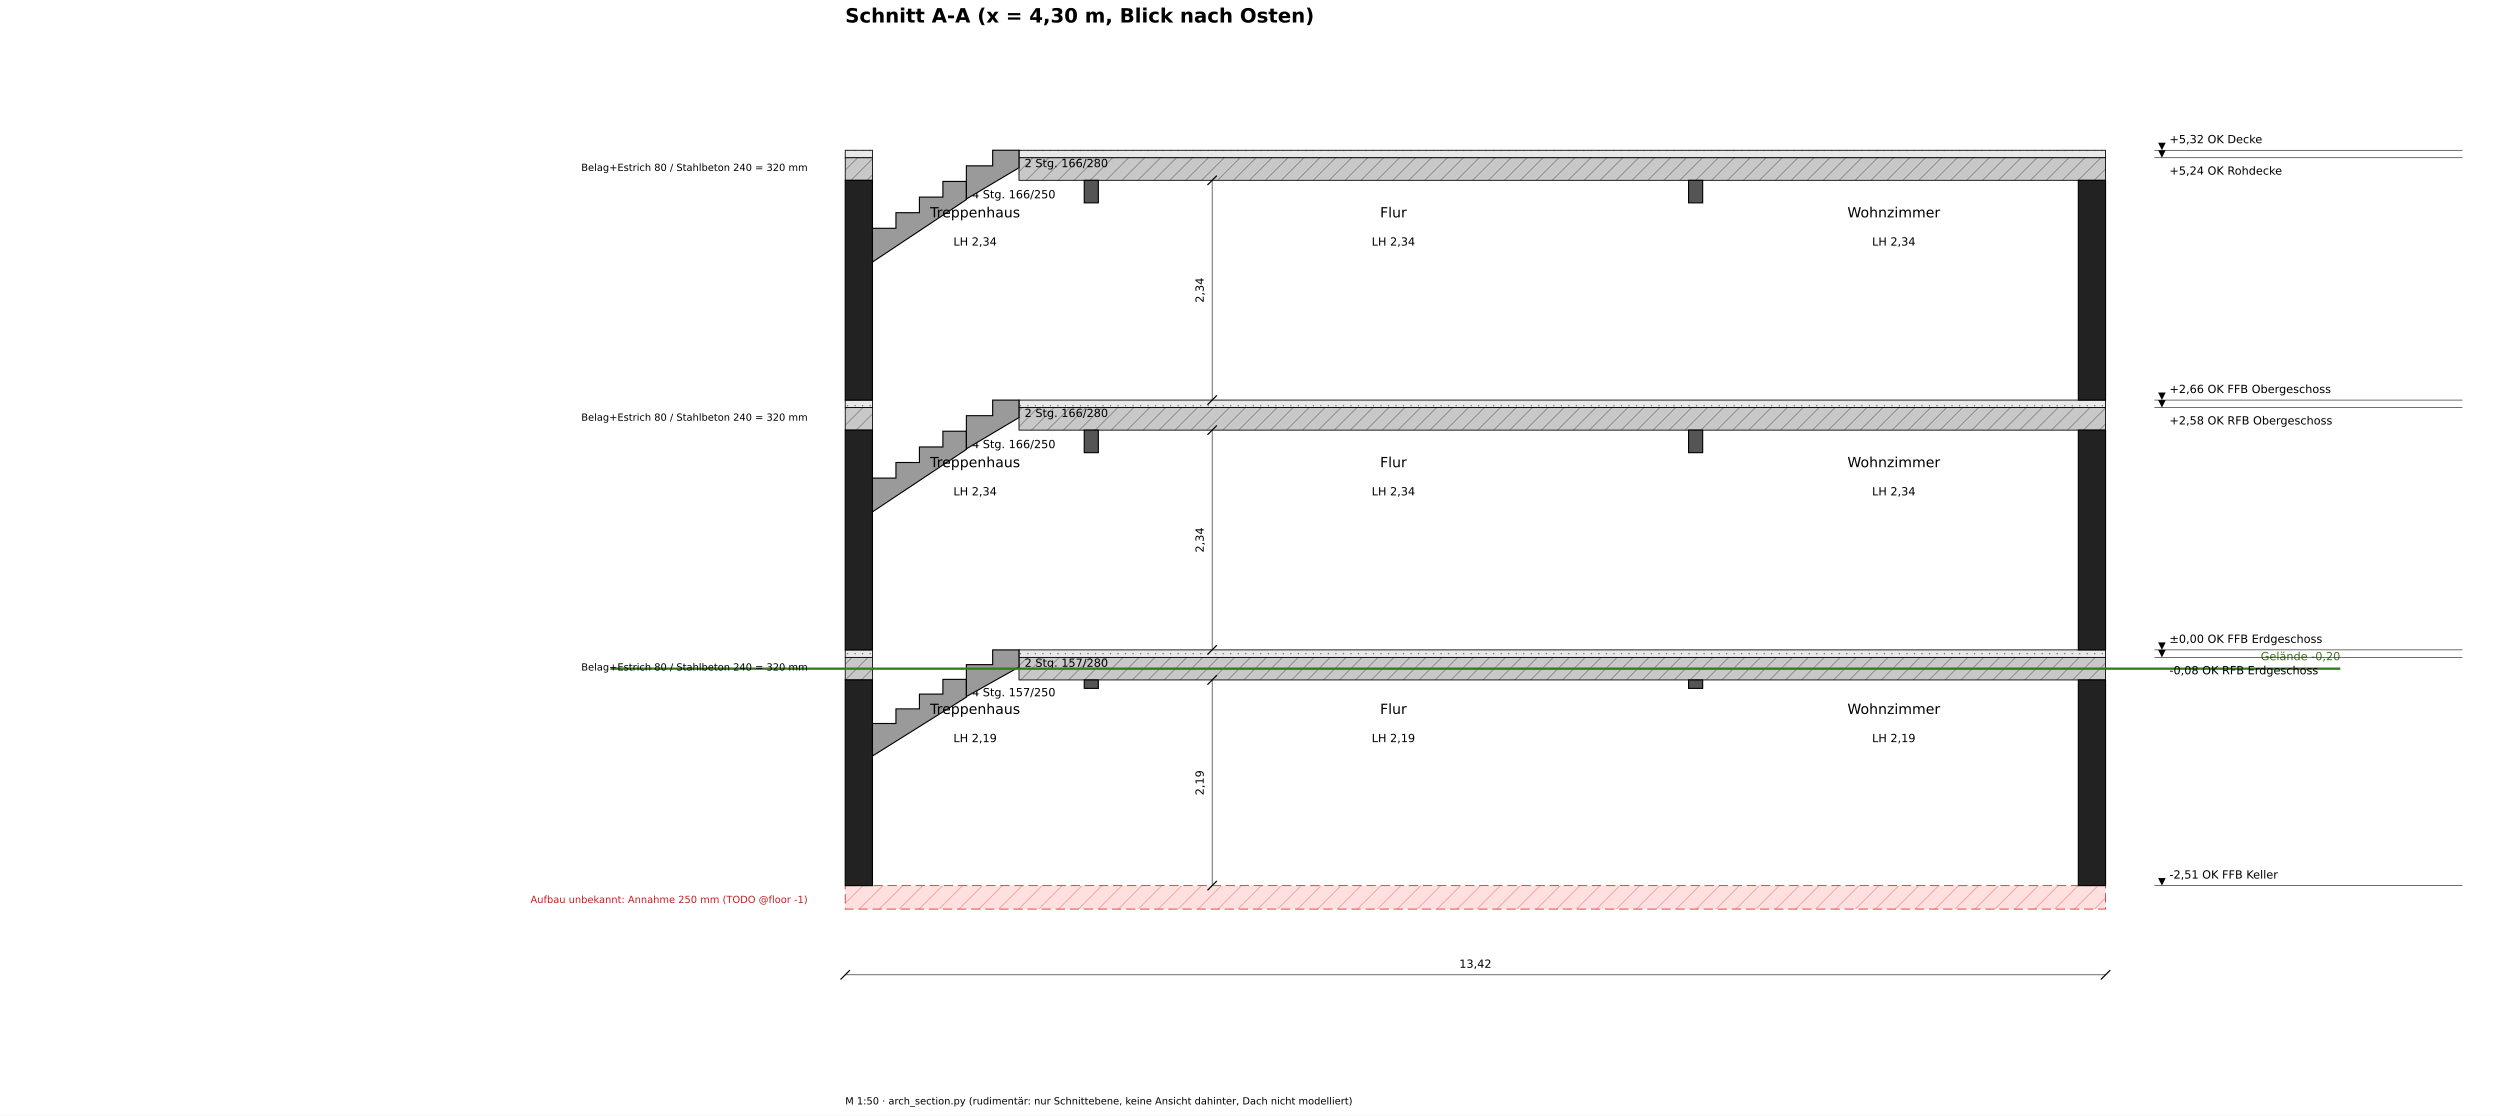
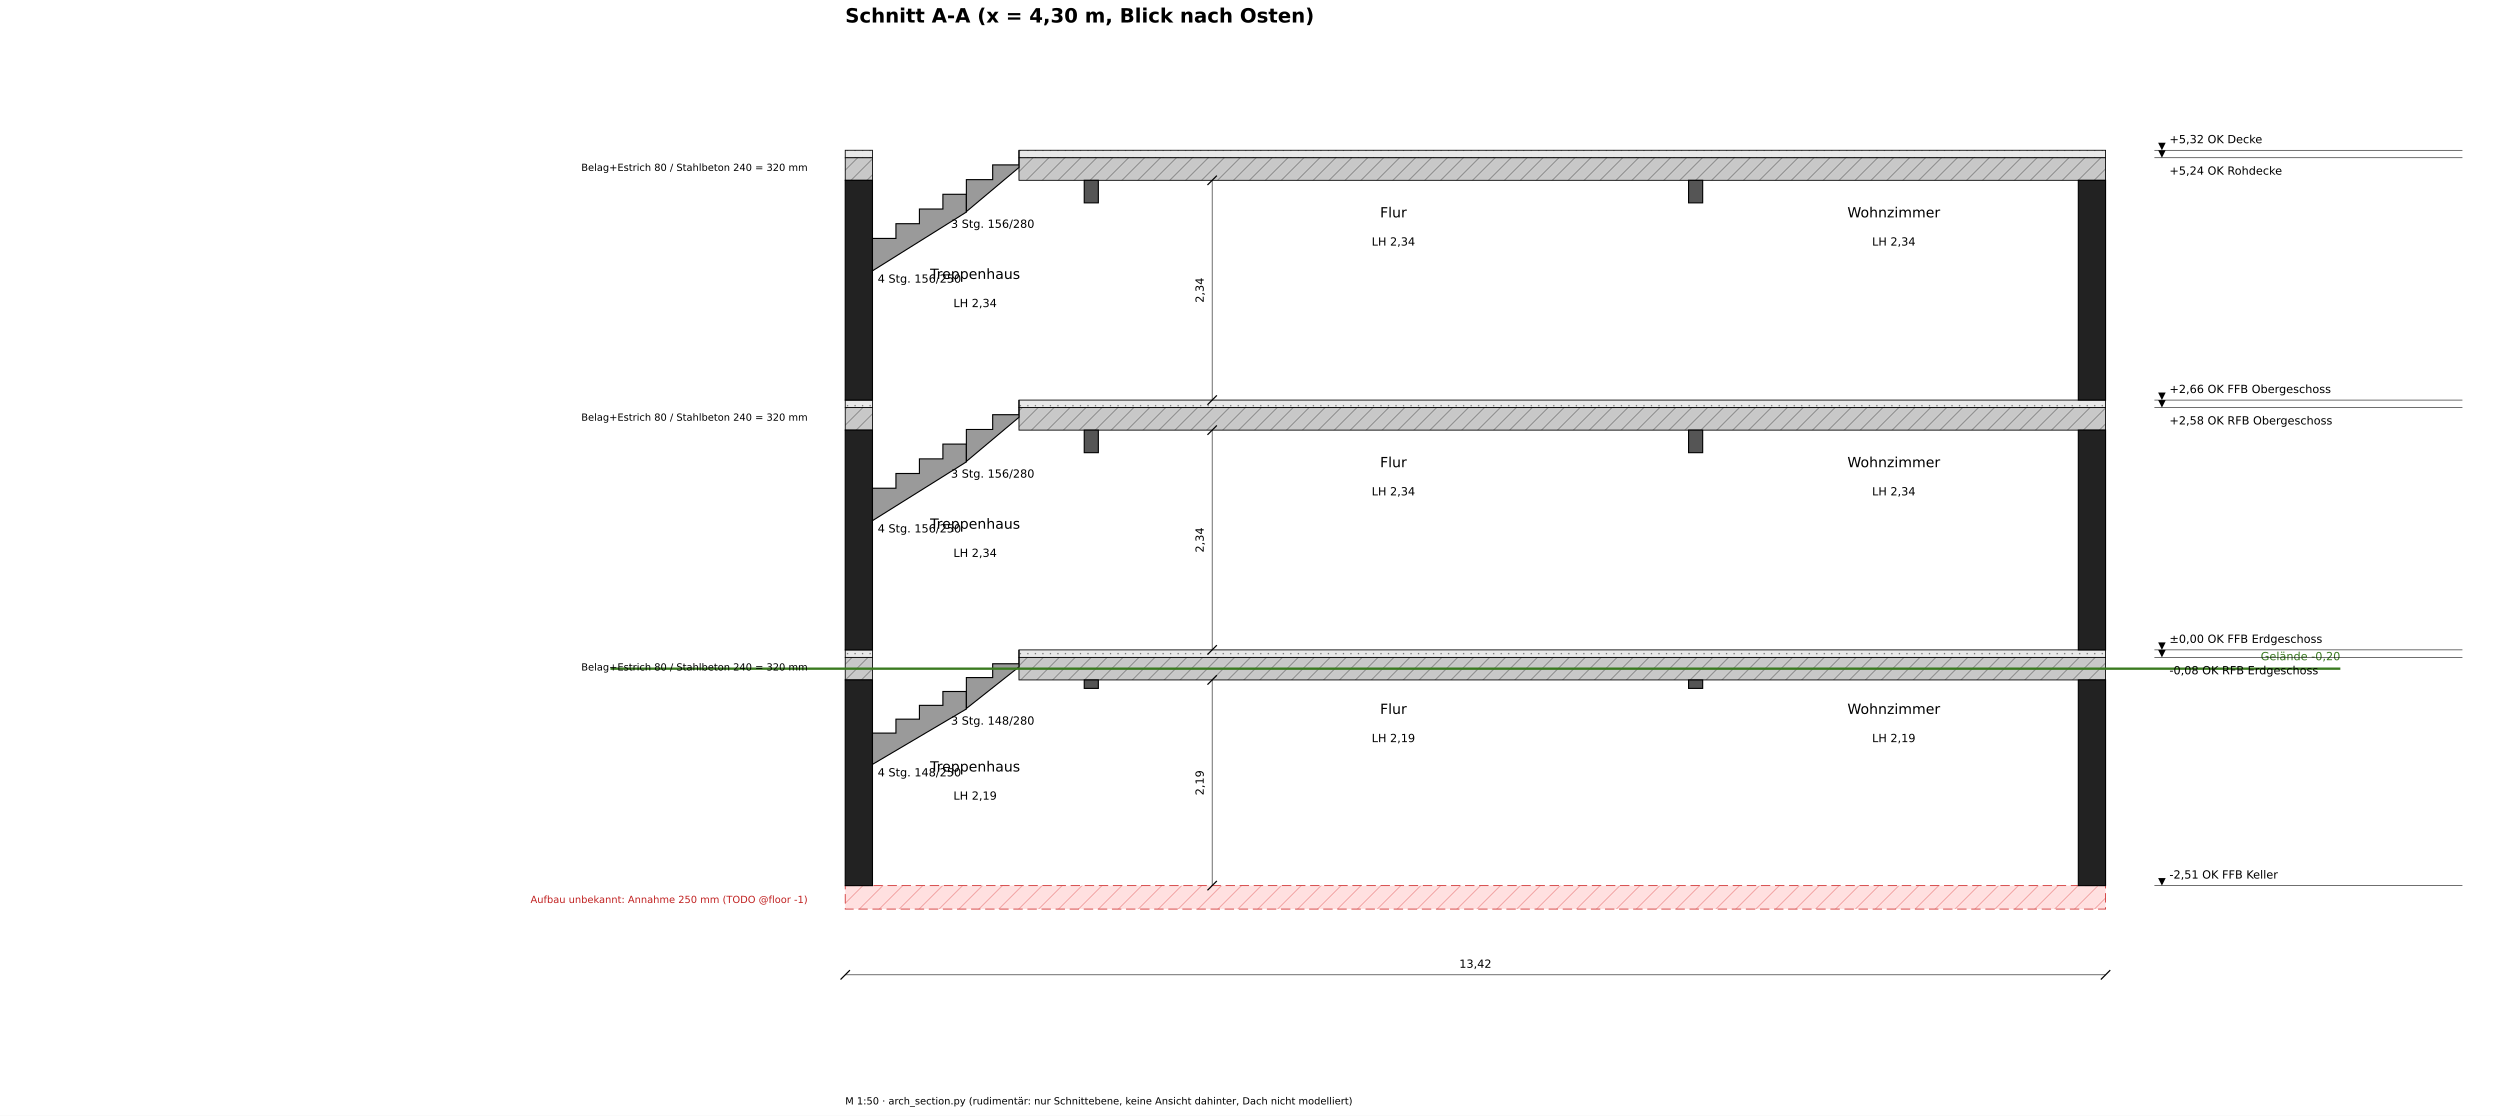
<svg xmlns="http://www.w3.org/2000/svg" width="532.4mm" height="237.6mm" viewBox="-9145 -6920 26620 11880" font-family="DejaVu Sans, sans-serif">
  <defs>
    <pattern id="concrete" patternUnits="userSpaceOnUse" width="120" height="120" patternTransform="rotate(45)">
      <rect width="120" height="120" fill="#c8c8c8" />
      <line x1="0" y1="0" x2="0" y2="120" stroke="#555" stroke-width="10" />
    </pattern>
    <pattern id="screed" patternUnits="userSpaceOnUse" width="80" height="80">
      <rect width="80" height="80" fill="#e8e8e8" />
      <circle cx="40" cy="40" r="8" fill="#777" />
    </pattern>
    <pattern id="insulation" patternUnits="userSpaceOnUse" width="120" height="60">
      <rect width="120" height="60" fill="#fff6d0" />
      <path d="M0 60 L30 0 L60 60 L90 0 L120 60" fill="none" stroke="#a08020" stroke-width="6" />
    </pattern>
    <pattern id="wood" patternUnits="userSpaceOnUse" width="200" height="40">
      <rect width="200" height="40" fill="#e9cf9f" />
      <line x1="0" y1="20" x2="200" y2="20" stroke="#8a6a30" stroke-width="5" />
    </pattern>
    <pattern id="plaster" patternUnits="userSpaceOnUse" width="50" height="50">
      <rect width="50" height="50" fill="#f7f7f7" />
    </pattern>
    <pattern id="todo" patternUnits="userSpaceOnUse" width="150" height="150" patternTransform="rotate(45)">
      <rect width="150" height="150" fill="#ffe0e0" />
      <line x1="0" y1="0" x2="0" y2="150" stroke="#e05050" stroke-width="8" />
    </pattern>
  </defs>
  <rect x="-9145.0" y="-6920" width="26620.0" height="11880" fill="white" />
  <rect x="-145" y="2510" width="13420" height="250" fill="url(#todo)" stroke="#d03030" stroke-width="9" stroke-dasharray="100 50" />
  <rect x="-145" y="0" width="290" height="80" fill="url(#screed)" stroke="#000" stroke-width="9" />
  <rect x="1705" y="0" width="11570" height="80" fill="url(#screed)" stroke="#000" stroke-width="9" />
  <rect x="-145" y="80" width="290" height="240" fill="url(#concrete)" stroke="#000" stroke-width="9" />
  <rect x="1705" y="80" width="11570" height="240" fill="url(#concrete)" stroke="#000" stroke-width="9" />
  <rect x="-145" y="-2660" width="290" height="80" fill="url(#screed)" stroke="#000" stroke-width="9" />
  <rect x="1705" y="-2660" width="11570" height="80" fill="url(#screed)" stroke="#000" stroke-width="9" />
  <rect x="-145" y="-2580" width="290" height="240" fill="url(#concrete)" stroke="#000" stroke-width="9" />
  <rect x="1705" y="-2580" width="11570" height="240" fill="url(#concrete)" stroke="#000" stroke-width="9" />
  <rect x="-145" y="-5320" width="290" height="80" fill="url(#screed)" stroke="#000" stroke-width="9" />
  <rect x="1705" y="-5320" width="11570" height="80" fill="url(#screed)" stroke="#000" stroke-width="9" />
  <rect x="-145" y="-5240" width="290" height="240" fill="url(#concrete)" stroke="#000" stroke-width="9" />
  <rect x="1705" y="-5240" width="11570" height="240" fill="url(#concrete)" stroke="#000" stroke-width="9" />
  <rect x="-145" y="320" width="290" height="2190" fill="#222" stroke="#000" stroke-width="12" />
  <rect x="2400" y="320" width="150" height="90" fill="#555" stroke="#000" stroke-width="12" />
  <rect x="8835" y="320" width="150" height="90" fill="#555" stroke="#000" stroke-width="12" />
  <rect x="12985" y="320" width="290" height="2190" fill="#222" stroke="#000" stroke-width="12" />
  <rect x="-145" y="-2340" width="290" height="2340" fill="#222" stroke="#000" stroke-width="12" />
  <rect x="2400" y="-2340" width="150" height="240" fill="#555" stroke="#000" stroke-width="12" />
  <rect x="8835" y="-2340" width="150" height="240" fill="#555" stroke="#000" stroke-width="12" />
  <rect x="12985" y="-2340" width="290" height="2340" fill="#222" stroke="#000" stroke-width="12" />
  <rect x="-145" y="-5000" width="290" height="2340" fill="#222" stroke="#000" stroke-width="12" />
  <rect x="2400" y="-5000" width="150" height="240" fill="#555" stroke="#000" stroke-width="12" />
  <rect x="8835" y="-5000" width="150" height="240" fill="#555" stroke="#000" stroke-width="12" />
  <rect x="12985" y="-5000" width="290" height="2340" fill="#222" stroke="#000" stroke-width="12" />
-   <polygon points="145,941 145,784 395,784 395,628 645,628 645,471 895,471 895,314 1145,314 1145,503 145,1130" fill="#9a9a9a" stroke="#000" stroke-width="12" />
-   <text x="1205" y="494" font-size="120" text-anchor="start">4 Stg. 157/250</text>
-   <polygon points="1145,314 1145,157 1425,157 1425,-0 1705,-0 1705,183 1145,497" fill="#9a9a9a" stroke="#000" stroke-width="12" />
-   <text x="1765" y="180" font-size="120" text-anchor="start">2 Stg. 157/280</text>
-   <polygon points="145,-1662 145,-1829 395,-1829 395,-1995 645,-1995 645,-2161 895,-2161 895,-2328 1145,-2328 1145,-2135 145,-1470" fill="#9a9a9a" stroke="#000" stroke-width="12" />
-   <text x="1205" y="-2148" font-size="120" text-anchor="start">4 Stg. 166/250</text>
-   <polygon points="1145,-2328 1145,-2494 1425,-2494 1425,-2660 1705,-2660 1705,-2474 1145,-2141" fill="#9a9a9a" stroke="#000" stroke-width="12" />
-   <text x="1765" y="-2480" font-size="120" text-anchor="start">2 Stg. 166/280</text>
-   <polygon points="145,-4322 145,-4489 395,-4489 395,-4655 645,-4655 645,-4821 895,-4821 895,-4988 1145,-4988 1145,-4795 145,-4130" fill="#9a9a9a" stroke="#000" stroke-width="12" />
-   <text x="1205" y="-4808" font-size="120" text-anchor="start">4 Stg. 166/250</text>
-   <polygon points="1145,-4988 1145,-5154 1425,-5154 1425,-5320 1705,-5320 1705,-5134 1145,-4801" fill="#9a9a9a" stroke="#000" stroke-width="12" />
-   <text x="1765" y="-5140" font-size="120" text-anchor="start">2 Stg. 166/280</text>
+   <polygon points="145,1034 145,886 395,886 395,738 645,738 645,591 895,591 895,443 1145,443 1145,629 145,1219" fill="#9a9a9a" stroke="#000" stroke-width="12" />
+   <text x="645" y="1347" font-size="120" text-anchor="middle">4 Stg. 148/250</text>
+   <polygon points="1145,443 1145,295 1425,295 1425,148 1705,148 1705,-0 1705,181 1145,624" fill="#9a9a9a" stroke="#000" stroke-width="12" />
+   <text x="1425" y="796" font-size="120" text-anchor="middle">3 Stg. 148/280</text>
+   <polygon points="145,-1565 145,-1721 395,-1721 395,-1878 645,-1878 645,-2034 895,-2034 895,-2191 1145,-2191 1145,-2002 145,-1376" fill="#9a9a9a" stroke="#000" stroke-width="12" />
+   <text x="645" y="-1250" font-size="120" text-anchor="middle">4 Stg. 156/250</text>
+   <polygon points="1145,-2191 1145,-2347 1425,-2347 1425,-2504 1705,-2504 1705,-2660 1705,-2477 1145,-2007" fill="#9a9a9a" stroke="#000" stroke-width="12" />
+   <text x="1425" y="-1834" font-size="120" text-anchor="middle">3 Stg. 156/280</text>
+   <polygon points="145,-4225 145,-4381 395,-4381 395,-4538 645,-4538 645,-4694 895,-4694 895,-4851 1145,-4851 1145,-4662 145,-4036" fill="#9a9a9a" stroke="#000" stroke-width="12" />
+   <text x="645" y="-3910" font-size="120" text-anchor="middle">4 Stg. 156/250</text>
+   <polygon points="1145,-4851 1145,-5007 1425,-5007 1425,-5164 1705,-5164 1705,-5320 1705,-5137 1145,-4667" fill="#9a9a9a" stroke="#000" stroke-width="12" />
+   <text x="1425" y="-4494" font-size="120" text-anchor="middle">3 Stg. 156/280</text>
  <line x1="-2645" y1="200" x2="15775" y2="200" stroke="#3a7a20" stroke-width="25" />
  <text x="15775" y="110" font-size="120" text-anchor="end" fill="#3a7a20">Gelände -0,20</text>
-   <text x="1238" y="682" font-size="150" text-anchor="middle">Treppenhaus</text>
-   <text x="1238" y="982" font-size="120" text-anchor="middle">LH 2,19</text>
+   <text x="1238" y="1295" font-size="150" text-anchor="middle">Treppenhaus</text>
+   <text x="1238" y="1595" font-size="120" text-anchor="middle">LH 2,19</text>
  <text x="5692" y="682" font-size="150" text-anchor="middle">Flur</text>
  <text x="5692" y="982" font-size="120" text-anchor="middle">LH 2,19</text>
  <text x="11020" y="682" font-size="150" text-anchor="middle">Wohnzimmer</text>
  <text x="11020" y="982" font-size="120" text-anchor="middle">LH 2,19</text>
-   <text x="1238" y="-1945" font-size="150" text-anchor="middle">Treppenhaus</text>
-   <text x="1238" y="-1645" font-size="120" text-anchor="middle">LH 2,34</text>
+   <text x="1238" y="-1290" font-size="150" text-anchor="middle">Treppenhaus</text>
+   <text x="1238" y="-990" font-size="120" text-anchor="middle">LH 2,34</text>
  <text x="5692" y="-1945" font-size="150" text-anchor="middle">Flur</text>
  <text x="5692" y="-1645" font-size="120" text-anchor="middle">LH 2,34</text>
  <text x="11020" y="-1945" font-size="150" text-anchor="middle">Wohnzimmer</text>
  <text x="11020" y="-1645" font-size="120" text-anchor="middle">LH 2,34</text>
-   <text x="1238" y="-4605" font-size="150" text-anchor="middle">Treppenhaus</text>
-   <text x="1238" y="-4305" font-size="120" text-anchor="middle">LH 2,34</text>
+   <text x="1238" y="-3950" font-size="150" text-anchor="middle">Treppenhaus</text>
+   <text x="1238" y="-3650" font-size="120" text-anchor="middle">LH 2,34</text>
  <text x="5692" y="-4605" font-size="150" text-anchor="middle">Flur</text>
  <text x="5692" y="-4305" font-size="120" text-anchor="middle">LH 2,34</text>
  <text x="11020" y="-4605" font-size="150" text-anchor="middle">Wohnzimmer</text>
  <text x="11020" y="-4305" font-size="120" text-anchor="middle">LH 2,34</text>
  <text x="-545" y="2695" font-size="105" text-anchor="end" fill="#c02020">Aufbau unbekannt: Annahme 250 mm (TODO @floor -1)</text>
  <text x="-545" y="220" font-size="105" text-anchor="end" fill="#000">Belag+Estrich 80 / Stahlbeton 240 = 320 mm</text>
  <text x="-545" y="-2440" font-size="105" text-anchor="end" fill="#000">Belag+Estrich 80 / Stahlbeton 240 = 320 mm</text>
  <text x="-545" y="-5100" font-size="105" text-anchor="end" fill="#000">Belag+Estrich 80 / Stahlbeton 240 = 320 mm</text>
  <path d="M13875 2510 l-40 -80 h80 z" fill="#000" />
  <line x1="13795" y1="2510" x2="17075" y2="2510" stroke="#000" stroke-width="6" />
  <text x="13955" y="2435" font-size="120">-2,51  OK FFB Keller</text>
  <path d="M13875 0 l-40 -80 h80 z" fill="#000" />
  <line x1="13795" y1="0" x2="17075" y2="0" stroke="#000" stroke-width="6" />
  <text x="13955" y="-75" font-size="120">±0,00  OK FFB Erdgeschoss</text>
  <path d="M13875 80 l-40 -80 h80 z" fill="#000" />
  <line x1="13795" y1="80" x2="17075" y2="80" stroke="#000" stroke-width="6" />
  <text x="13955" y="260" font-size="120">-0,08  OK RFB Erdgeschoss</text>
  <path d="M13875 -2660 l-40 -80 h80 z" fill="#000" />
  <line x1="13795" y1="-2660" x2="17075" y2="-2660" stroke="#000" stroke-width="6" />
  <text x="13955" y="-2735" font-size="120">+2,66  OK FFB Obergeschoss</text>
  <path d="M13875 -2580 l-40 -80 h80 z" fill="#000" />
  <line x1="13795" y1="-2580" x2="17075" y2="-2580" stroke="#000" stroke-width="6" />
  <text x="13955" y="-2400" font-size="120">+2,58  OK RFB Obergeschoss</text>
  <path d="M13875 -5320 l-40 -80 h80 z" fill="#000" />
  <line x1="13795" y1="-5320" x2="17075" y2="-5320" stroke="#000" stroke-width="6" />
  <text x="13955" y="-5395" font-size="120">+5,32  OK Decke</text>
  <path d="M13875 -5240 l-40 -80 h80 z" fill="#000" />
  <line x1="13795" y1="-5240" x2="17075" y2="-5240" stroke="#000" stroke-width="6" />
  <text x="13955" y="-5060" font-size="120">+5,24  OK Rohdecke</text>
  <line x1="3762" y1="2510" x2="3762" y2="320" stroke="#000" stroke-width="6" />
  <line x1="3712" y1="2560" x2="3812" y2="2460" stroke="#000" stroke-width="13" />
  <line x1="3712" y1="370" x2="3812" y2="270" stroke="#000" stroke-width="13" />
  <text x="3672" y="1415" font-size="120" text-anchor="middle" transform="rotate(-90 3672 1415)">2,19</text>
  <line x1="3762" y1="0" x2="3762" y2="-2340" stroke="#000" stroke-width="6" />
  <line x1="3712" y1="50" x2="3812" y2="-50" stroke="#000" stroke-width="13" />
  <line x1="3712" y1="-2290" x2="3812" y2="-2390" stroke="#000" stroke-width="13" />
  <text x="3672" y="-1170" font-size="120" text-anchor="middle" transform="rotate(-90 3672 -1170)">2,34</text>
  <line x1="3762" y1="-2660" x2="3762" y2="-5000" stroke="#000" stroke-width="6" />
  <line x1="3712" y1="-2610" x2="3812" y2="-2710" stroke="#000" stroke-width="13" />
  <line x1="3712" y1="-4950" x2="3812" y2="-5050" stroke="#000" stroke-width="13" />
  <text x="3672" y="-3830" font-size="120" text-anchor="middle" transform="rotate(-90 3672 -3830)">2,34</text>
  <line x1="-145" y1="3460" x2="13275" y2="3460" stroke="#000" stroke-width="6" />
  <line x1="-195" y1="3510" x2="-95" y2="3410" stroke="#000" stroke-width="13" />
  <line x1="13225" y1="3510" x2="13325" y2="3410" stroke="#000" stroke-width="13" />
  <text x="6565" y="3385" font-size="120" text-anchor="middle">13,42</text>
  <text x="-145" y="-6680" font-size="210" font-weight="bold">Schnitt A-A  (x = 4,30 m, Blick nach Osten)</text>
  <text x="-145" y="4840" font-size="105">M 1:50 · arch_section.py (rudimentär: nur Schnittebene, keine Ansicht dahinter, Dach nicht modelliert)</text>
</svg>
